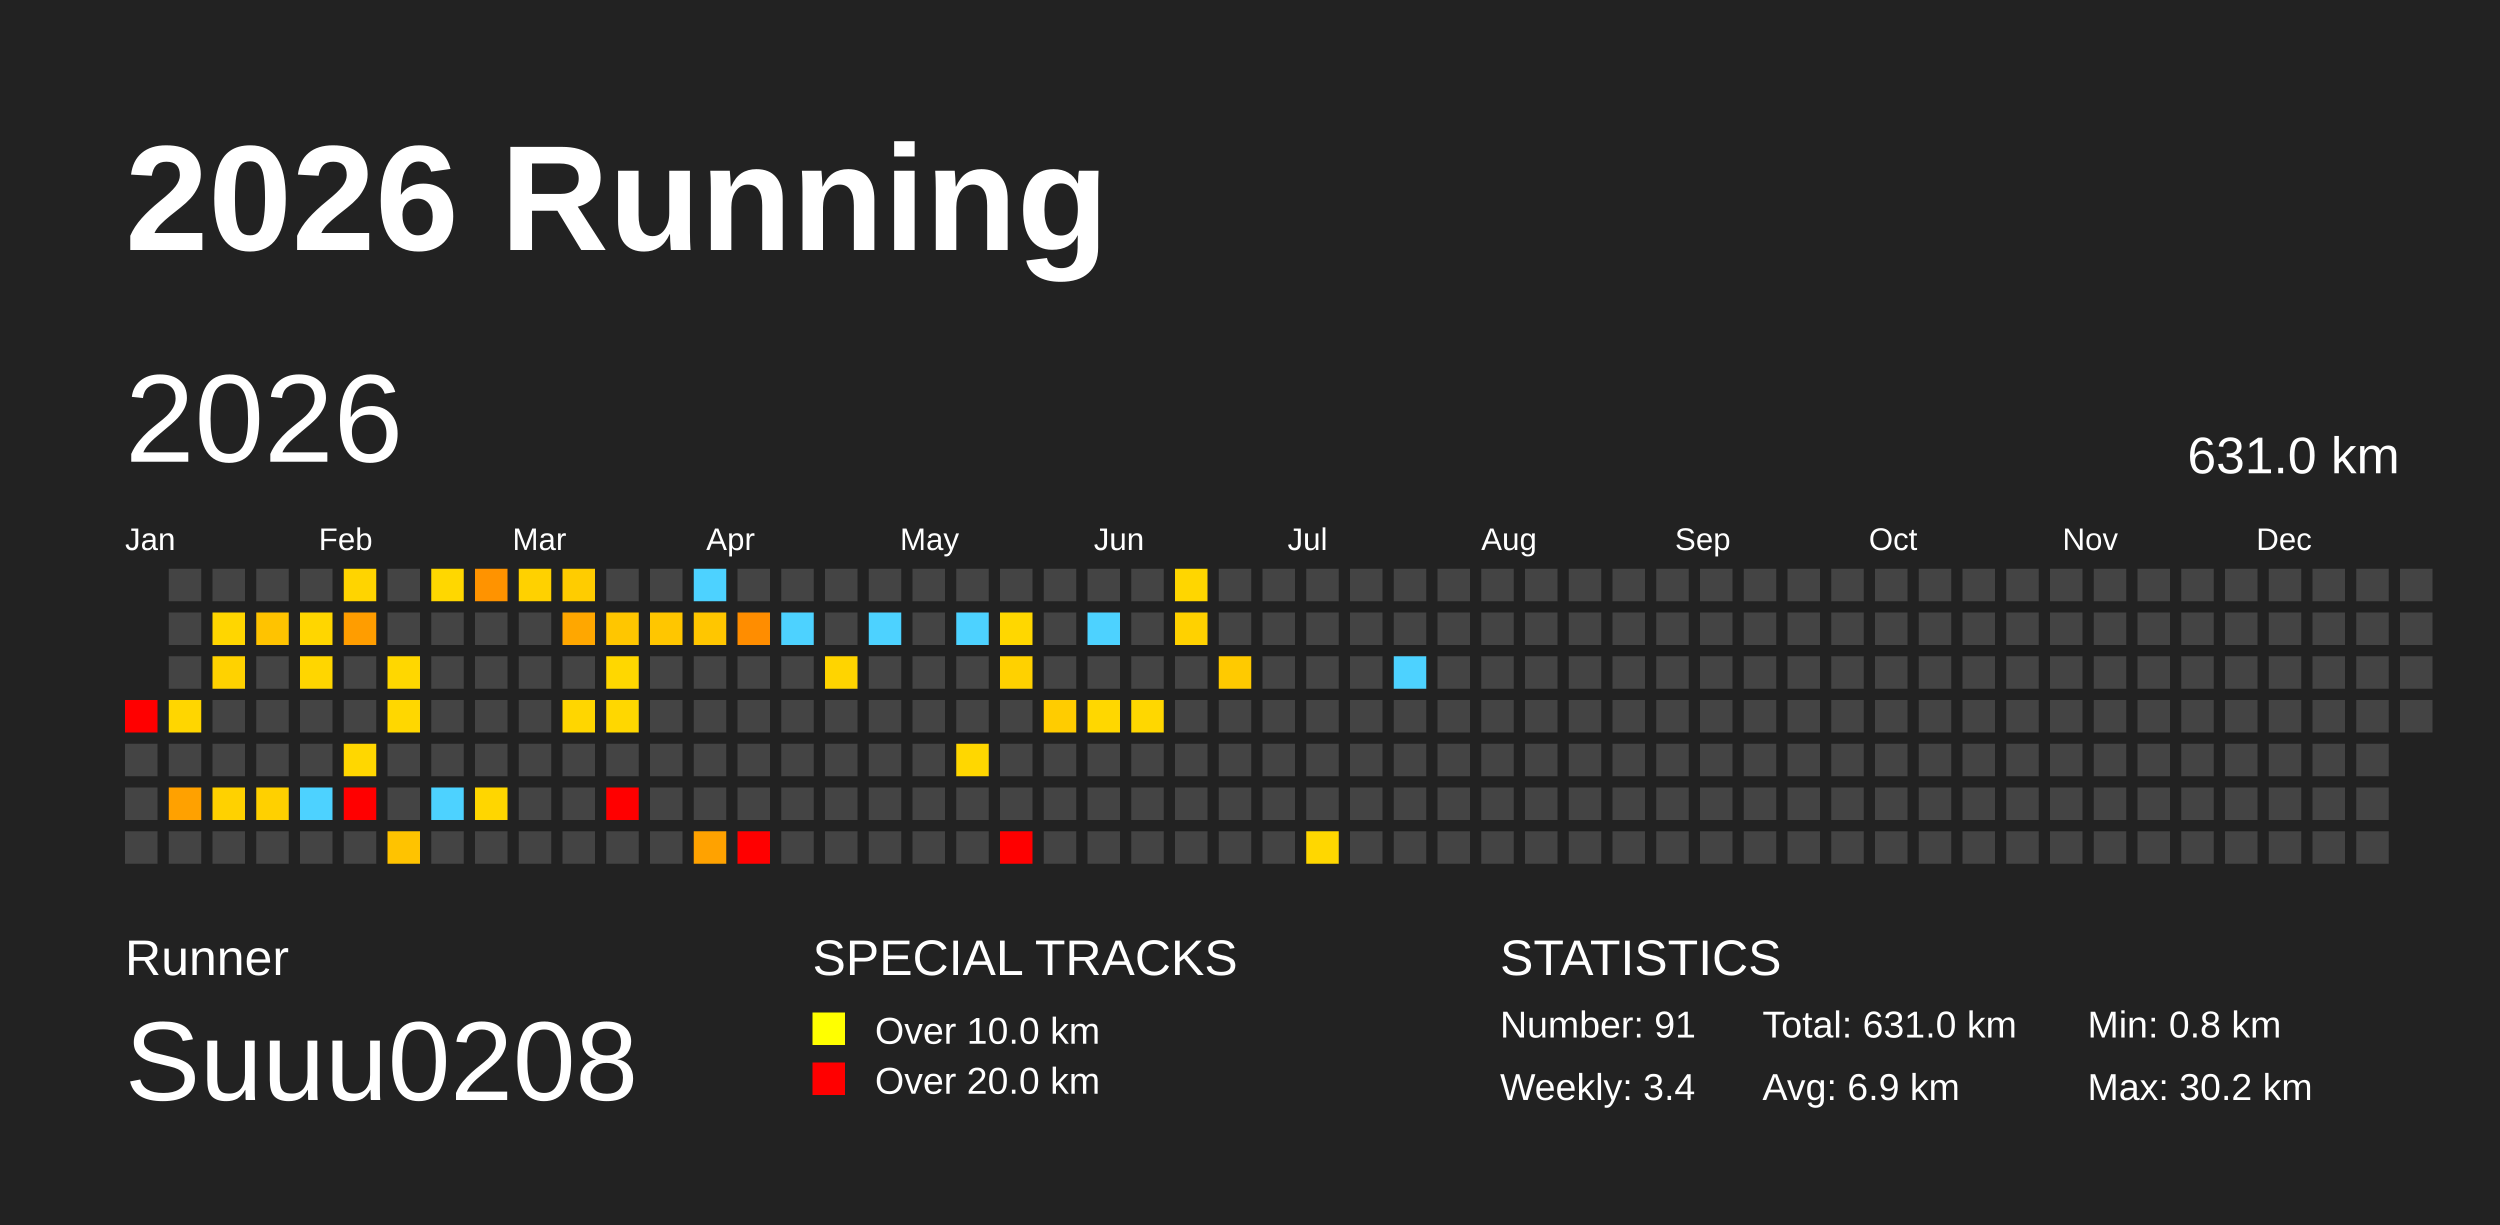
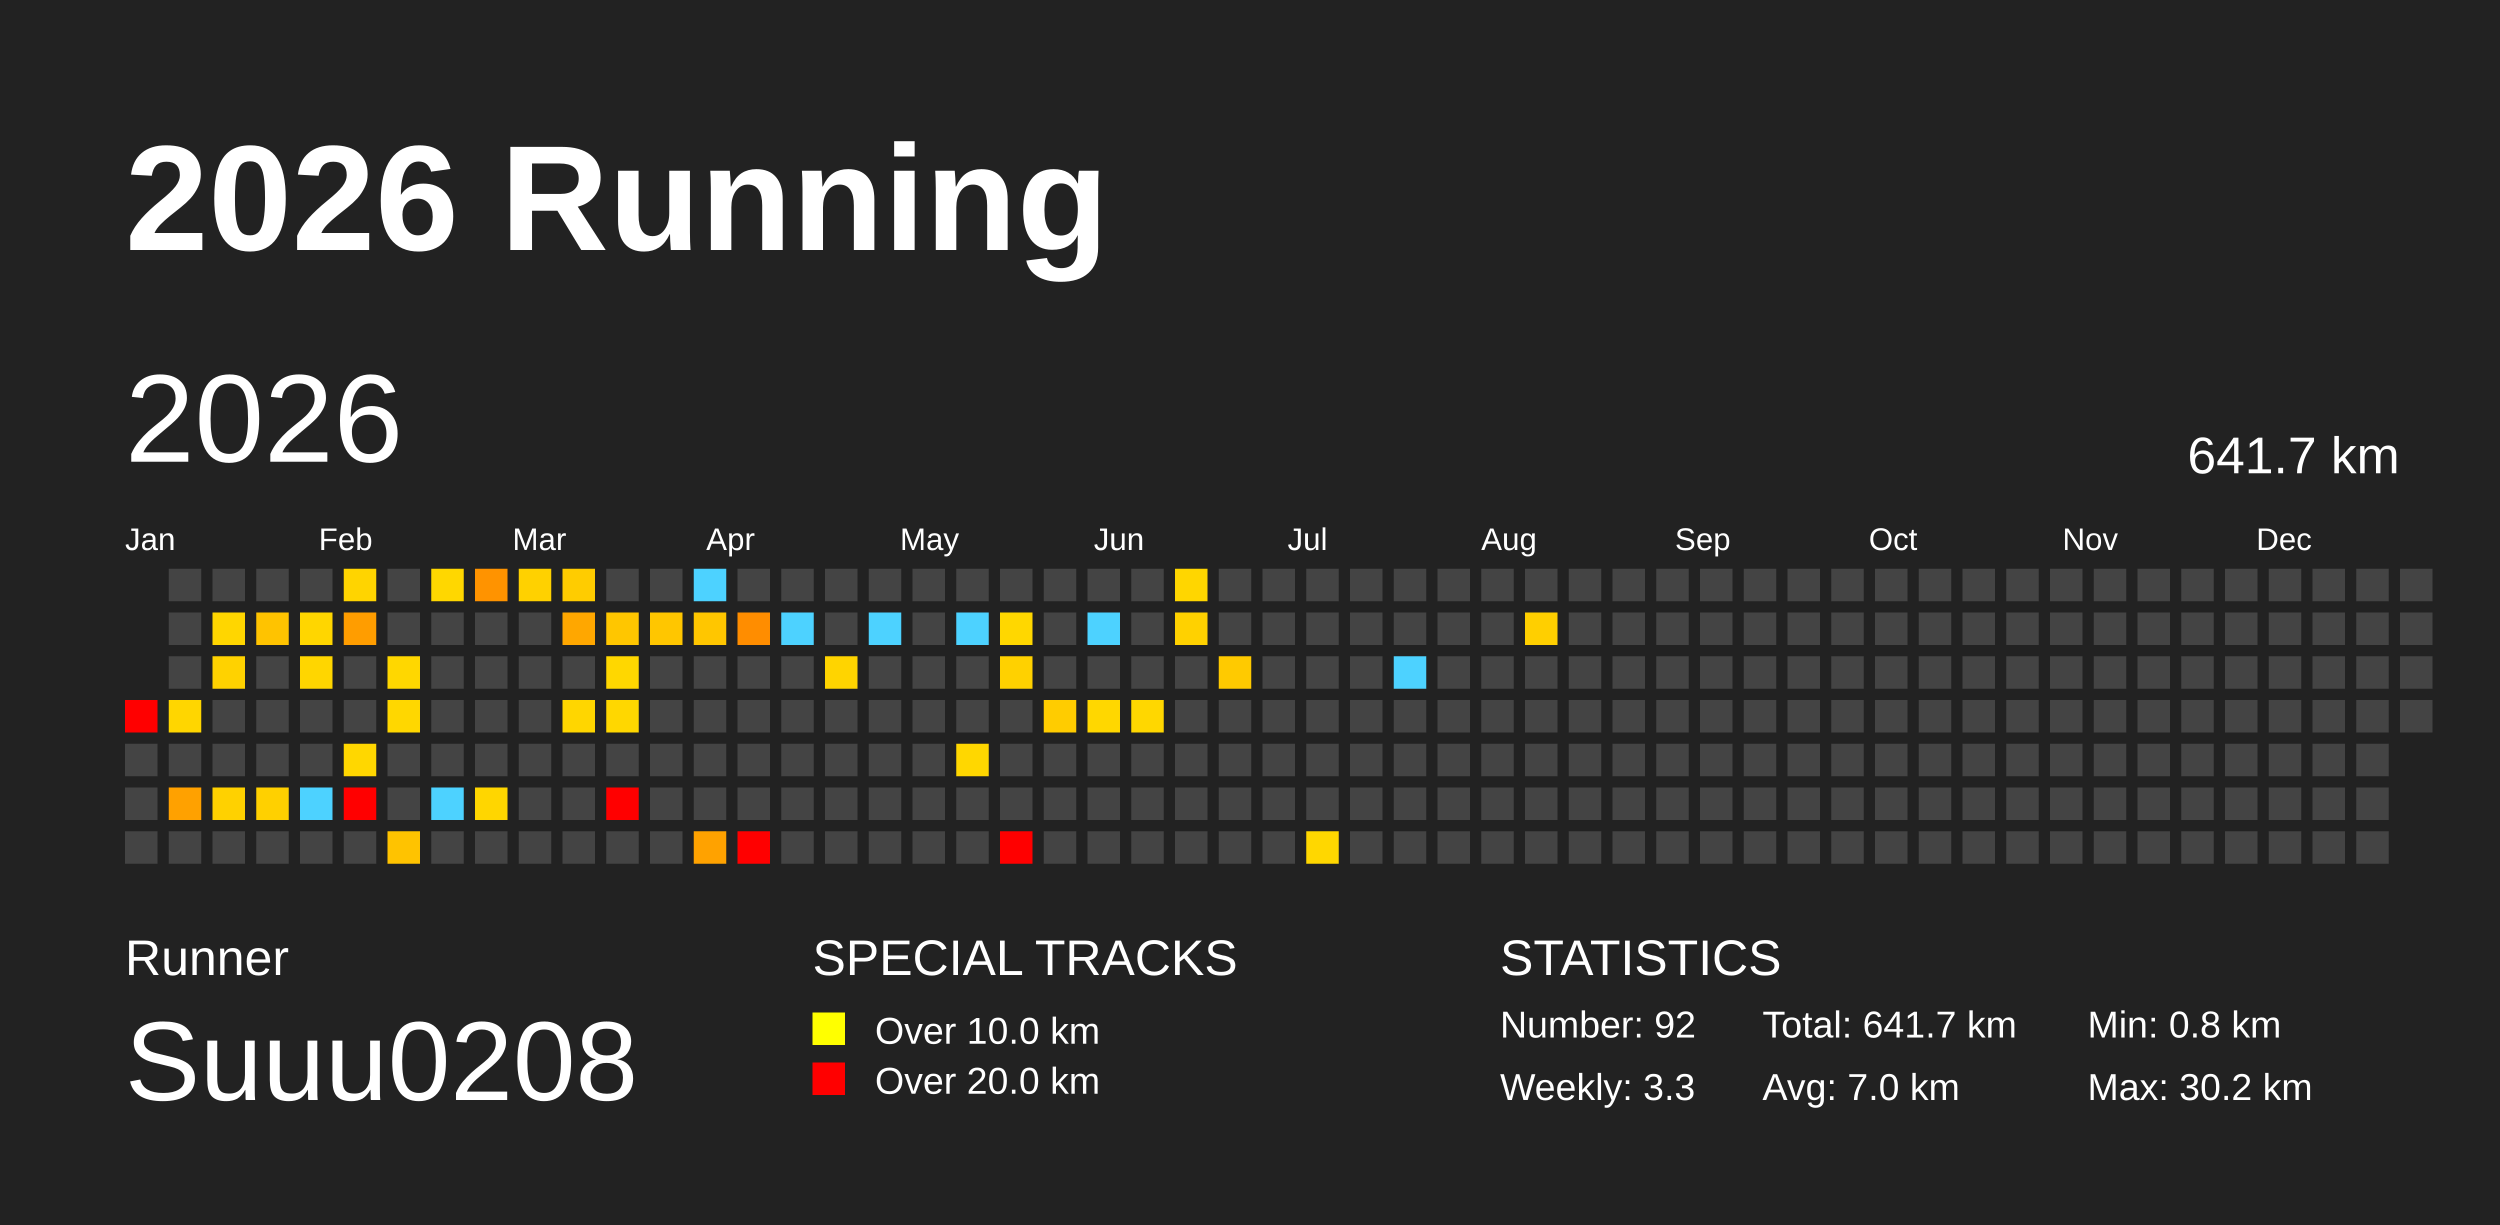
<svg xmlns="http://www.w3.org/2000/svg" baseProfile="full" height="98mm" version="1.1" viewBox="0,0,200,98" width="200mm">
  <defs />
  <rect fill="#222222" height="98" width="200" x="0" y="0" />
  <text fill="#FFFFFF" style="font-size:12px; font-family:Arial; font-weight:bold;" x="10" y="20">2026 Running</text>
  <text fill="#FFFFFF" style="font-size:4px; font-family:Arial" x="10" y="78">Runner</text>
  <text fill="#FFFFFF" style="font-size:9px; font-family:Arial" x="10" y="88">Suuu0208</text>
  <text fill="#FFFFFF" style="font-size:4px; font-family:Arial" x="65" y="78">SPECIAL TRACKS</text>
  <rect fill="yellow" height="2.6" width="2.6" x="65" y="81" />
  <text fill="#FFFFFF" style="font-size:3px; font-family:Arial" x="70" y="83.5">Over 10.0 km</text>
  <rect fill="red" height="2.6" width="2.6" x="65" y="85" />
  <text fill="#FFFFFF" style="font-size:3px; font-family:Arial" x="70" y="87.5">Over 20.0 km</text>
  <text fill="#FFFFFF" style="font-size:4px; font-family:Arial" x="120" y="78">STATISTICS</text>
-   <text fill="#FFFFFF" style="font-size:3px; font-family:Arial" x="120" y="83">Number: 91</text>
-   <text fill="#FFFFFF" style="font-size:3px; font-family:Arial" x="120" y="88">Weekly: 3.4</text>
-   <text fill="#FFFFFF" style="font-size:3px; font-family:Arial" x="141" y="83">Total: 631.0 km</text>
-   <text fill="#FFFFFF" style="font-size:3px; font-family:Arial" x="141" y="88">Avg: 6.9 km</text>
+   <text fill="#FFFFFF" style="font-size:3px; font-family:Arial" x="120" y="83">Number: 92</text>
+   <text fill="#FFFFFF" style="font-size:3px; font-family:Arial" x="120" y="88">Weekly: 3.3</text>
+   <text fill="#FFFFFF" style="font-size:3px; font-family:Arial" x="141" y="83">Total: 641.7 km</text>
+   <text fill="#FFFFFF" style="font-size:3px; font-family:Arial" x="141" y="88">Avg: 7.0 km</text>
  <text fill="#FFFFFF" style="font-size:3px; font-family:Arial" x="167" y="83">Min: 0.8 km</text>
  <text fill="#FFFFFF" style="font-size:3px; font-family:Arial" x="167" y="88">Max: 30.2 km</text>
  <text dominant-baseline="hanging" fill="#FFFFFF" style="font-size:10.0px; font-family:Arial;" x="10" y="30">2026</text>
-   <text dominant-baseline="hanging" fill="#FFFFFF" style="font-size:4.125px; font-family:Arial;" x="175" y="35">631.0 km</text>
+   <text dominant-baseline="hanging" fill="#FFFFFF" style="font-size:4.125px; font-family:Arial;" x="175" y="35">641.7 km</text>
  <text fill="#FFFFFF" style="font-size:2.5px; font-family:Arial" x="10.0" y="44">Jan</text>
  <text fill="#FFFFFF" style="font-size:2.5px; font-family:Arial" x="25.5" y="44">Feb</text>
  <text fill="#FFFFFF" style="font-size:2.5px; font-family:Arial" x="41.0" y="44">Mar</text>
  <text fill="#FFFFFF" style="font-size:2.5px; font-family:Arial" x="56.5" y="44">Apr</text>
  <text fill="#FFFFFF" style="font-size:2.5px; font-family:Arial" x="72.0" y="44">May</text>
  <text fill="#FFFFFF" style="font-size:2.5px; font-family:Arial" x="87.5" y="44">Jun</text>
  <text fill="#FFFFFF" style="font-size:2.5px; font-family:Arial" x="103.0" y="44">Jul</text>
  <text fill="#FFFFFF" style="font-size:2.5px; font-family:Arial" x="118.5" y="44">Aug</text>
  <text fill="#FFFFFF" style="font-size:2.5px; font-family:Arial" x="134.0" y="44">Sep</text>
  <text fill="#FFFFFF" style="font-size:2.5px; font-family:Arial" x="149.5" y="44">Oct</text>
  <text fill="#FFFFFF" style="font-size:2.5px; font-family:Arial" x="165.0" y="44">Nov</text>
  <text fill="#FFFFFF" style="font-size:2.5px; font-family:Arial" x="180.5" y="44">Dec</text>
  <rect fill="red" height="2.6" width="2.6" x="10.0" y="56.0" />
  <rect fill="#444444" height="2.6" width="2.6" x="10.0" y="59.5" />
  <rect fill="#444444" height="2.6" width="2.6" x="10.0" y="63.0" />
  <rect fill="#444444" height="2.6" width="2.6" x="10.0" y="66.5" />
  <rect fill="#444444" height="2.6" width="2.6" x="13.5" y="45.5" />
  <rect fill="#444444" height="2.6" width="2.6" x="13.5" y="49.0" />
  <rect fill="#444444" height="2.6" width="2.6" x="13.5" y="52.5" />
  <rect fill="#ffd600" height="2.6" width="2.6" x="13.5" y="56.0" />
  <rect fill="#444444" height="2.6" width="2.6" x="13.5" y="59.5" />
  <rect fill="#ffa100" height="2.6" width="2.6" x="13.5" y="63.0" />
  <rect fill="#444444" height="2.6" width="2.6" x="13.5" y="66.5" />
  <rect fill="#444444" height="2.6" width="2.6" x="17.0" y="45.5" />
  <rect fill="#ffd600" height="2.6" width="2.6" x="17.0" y="49.0" />
  <rect fill="#ffd200" height="2.6" width="2.6" x="17.0" y="52.5" />
  <rect fill="#444444" height="2.6" width="2.6" x="17.0" y="56.0" />
  <rect fill="#444444" height="2.6" width="2.6" x="17.0" y="59.5" />
  <rect fill="#ffd100" height="2.6" width="2.6" x="17.0" y="63.0" />
  <rect fill="#444444" height="2.6" width="2.6" x="17.0" y="66.5" />
  <rect fill="#444444" height="2.6" width="2.6" x="20.5" y="45.5" />
  <rect fill="#ffc300" height="2.6" width="2.6" x="20.5" y="49.0" />
  <rect fill="#444444" height="2.6" width="2.6" x="20.5" y="52.5" />
  <rect fill="#444444" height="2.6" width="2.6" x="20.5" y="56.0" />
  <rect fill="#444444" height="2.6" width="2.6" x="20.5" y="59.5" />
  <rect fill="#ffd000" height="2.6" width="2.6" x="20.5" y="63.0" />
  <rect fill="#444444" height="2.6" width="2.6" x="20.5" y="66.5" />
  <rect fill="#444444" height="2.6" width="2.6" x="24.0" y="45.5" />
  <rect fill="#ffd600" height="2.6" width="2.6" x="24.0" y="49.0" />
  <rect fill="#ffd600" height="2.6" width="2.6" x="24.0" y="52.5" />
  <rect fill="#444444" height="2.6" width="2.6" x="24.0" y="56.0" />
  <rect fill="#444444" height="2.6" width="2.6" x="24.0" y="59.5" />
  <rect fill="#4dd2ff" height="2.6" width="2.6" x="24.0" y="63.0" />
  <rect fill="#444444" height="2.6" width="2.6" x="24.0" y="66.5" />
  <rect fill="#ffd400" height="2.6" width="2.6" x="27.5" y="45.5" />
  <rect fill="#ff9d00" height="2.6" width="2.6" x="27.5" y="49.0" />
  <rect fill="#444444" height="2.6" width="2.6" x="27.5" y="52.5" />
  <rect fill="#444444" height="2.6" width="2.6" x="27.5" y="56.0" />
  <rect fill="#ffd700" height="2.6" width="2.6" x="27.5" y="59.5" />
  <rect fill="red" height="2.6" width="2.6" x="27.5" y="63.0" />
  <rect fill="#444444" height="2.6" width="2.6" x="27.5" y="66.5" />
  <rect fill="#444444" height="2.6" width="2.6" x="31.0" y="45.5" />
  <rect fill="#444444" height="2.6" width="2.6" x="31.0" y="49.0" />
  <rect fill="#ffd700" height="2.6" width="2.6" x="31.0" y="52.5" />
  <rect fill="#ffd700" height="2.6" width="2.6" x="31.0" y="56.0" />
  <rect fill="#444444" height="2.6" width="2.6" x="31.0" y="59.5" />
  <rect fill="#444444" height="2.6" width="2.6" x="31.0" y="63.0" />
  <rect fill="#ffc300" height="2.6" width="2.6" x="31.0" y="66.5" />
  <rect fill="#ffd700" height="2.6" width="2.6" x="34.5" y="45.5" />
  <rect fill="#444444" height="2.6" width="2.6" x="34.5" y="49.0" />
  <rect fill="#444444" height="2.6" width="2.6" x="34.5" y="52.5" />
  <rect fill="#444444" height="2.6" width="2.6" x="34.5" y="56.0" />
  <rect fill="#444444" height="2.6" width="2.6" x="34.5" y="59.5" />
  <rect fill="#4dd2ff" height="2.6" width="2.6" x="34.5" y="63.0" />
  <rect fill="#444444" height="2.6" width="2.6" x="34.5" y="66.5" />
  <rect fill="#ff9300" height="2.6" width="2.6" x="38.0" y="45.5" />
  <rect fill="#444444" height="2.6" width="2.6" x="38.0" y="49.0" />
  <rect fill="#444444" height="2.6" width="2.6" x="38.0" y="52.5" />
  <rect fill="#444444" height="2.6" width="2.6" x="38.0" y="56.0" />
  <rect fill="#444444" height="2.6" width="2.6" x="38.0" y="59.5" />
  <rect fill="#ffd600" height="2.6" width="2.6" x="38.0" y="63.0" />
  <rect fill="#444444" height="2.6" width="2.6" x="38.0" y="66.5" />
  <rect fill="#ffd100" height="2.6" width="2.6" x="41.5" y="45.5" />
  <rect fill="#444444" height="2.6" width="2.6" x="41.5" y="49.0" />
  <rect fill="#444444" height="2.6" width="2.6" x="41.5" y="52.5" />
  <rect fill="#444444" height="2.6" width="2.6" x="41.5" y="56.0" />
  <rect fill="#444444" height="2.6" width="2.6" x="41.5" y="59.5" />
  <rect fill="#444444" height="2.6" width="2.6" x="41.5" y="63.0" />
  <rect fill="#444444" height="2.6" width="2.6" x="41.5" y="66.5" />
  <rect fill="#ffcc00" height="2.6" width="2.6" x="45.0" y="45.5" />
  <rect fill="#ffa700" height="2.6" width="2.6" x="45.0" y="49.0" />
  <rect fill="#444444" height="2.6" width="2.6" x="45.0" y="52.5" />
  <rect fill="#ffd600" height="2.6" width="2.6" x="45.0" y="56.0" />
  <rect fill="#444444" height="2.6" width="2.6" x="45.0" y="59.5" />
  <rect fill="#444444" height="2.6" width="2.6" x="45.0" y="63.0" />
  <rect fill="#444444" height="2.6" width="2.6" x="45.0" y="66.5" />
  <rect fill="#444444" height="2.6" width="2.6" x="48.5" y="45.5" />
  <rect fill="#ffc600" height="2.6" width="2.6" x="48.5" y="49.0" />
  <rect fill="#ffd700" height="2.6" width="2.6" x="48.5" y="52.5" />
  <rect fill="#ffd700" height="2.6" width="2.6" x="48.5" y="56.0" />
  <rect fill="#444444" height="2.6" width="2.6" x="48.5" y="59.5" />
  <rect fill="red" height="2.6" width="2.6" x="48.5" y="63.0" />
  <rect fill="#444444" height="2.6" width="2.6" x="48.5" y="66.5" />
  <rect fill="#444444" height="2.6" width="2.6" x="52.0" y="45.5" />
  <rect fill="#ffc600" height="2.6" width="2.6" x="52.0" y="49.0" />
  <rect fill="#444444" height="2.6" width="2.6" x="52.0" y="52.5" />
  <rect fill="#444444" height="2.6" width="2.6" x="52.0" y="56.0" />
  <rect fill="#444444" height="2.6" width="2.6" x="52.0" y="59.5" />
  <rect fill="#444444" height="2.6" width="2.6" x="52.0" y="63.0" />
  <rect fill="#444444" height="2.6" width="2.6" x="52.0" y="66.5" />
  <rect fill="#4dd2ff" height="2.6" width="2.6" x="55.5" y="45.5" />
  <rect fill="#ffc600" height="2.6" width="2.6" x="55.5" y="49.0" />
  <rect fill="#444444" height="2.6" width="2.6" x="55.5" y="52.5" />
  <rect fill="#444444" height="2.6" width="2.6" x="55.5" y="56.0" />
  <rect fill="#444444" height="2.6" width="2.6" x="55.5" y="59.5" />
  <rect fill="#444444" height="2.6" width="2.6" x="55.5" y="63.0" />
  <rect fill="#ffa200" height="2.6" width="2.6" x="55.5" y="66.5" />
  <rect fill="#444444" height="2.6" width="2.6" x="59.0" y="45.5" />
  <rect fill="#ff8d00" height="2.6" width="2.6" x="59.0" y="49.0" />
  <rect fill="#444444" height="2.6" width="2.6" x="59.0" y="52.5" />
  <rect fill="#444444" height="2.6" width="2.6" x="59.0" y="56.0" />
  <rect fill="#444444" height="2.6" width="2.6" x="59.0" y="59.5" />
  <rect fill="#444444" height="2.6" width="2.6" x="59.0" y="63.0" />
  <rect fill="red" height="2.6" width="2.6" x="59.0" y="66.5" />
  <rect fill="#444444" height="2.6" width="2.6" x="62.5" y="45.5" />
  <rect fill="#4dd2ff" height="2.6" width="2.6" x="62.5" y="49.0" />
  <rect fill="#444444" height="2.6" width="2.6" x="62.5" y="52.5" />
  <rect fill="#444444" height="2.6" width="2.6" x="62.5" y="56.0" />
  <rect fill="#444444" height="2.6" width="2.6" x="62.5" y="59.5" />
  <rect fill="#444444" height="2.6" width="2.6" x="62.5" y="63.0" />
  <rect fill="#444444" height="2.6" width="2.6" x="62.5" y="66.5" />
  <rect fill="#444444" height="2.6" width="2.6" x="66.0" y="45.5" />
  <rect fill="#444444" height="2.6" width="2.6" x="66.0" y="49.0" />
  <rect fill="#ffd400" height="2.6" width="2.6" x="66.0" y="52.5" />
  <rect fill="#444444" height="2.6" width="2.6" x="66.0" y="56.0" />
  <rect fill="#444444" height="2.6" width="2.6" x="66.0" y="59.5" />
  <rect fill="#444444" height="2.6" width="2.6" x="66.0" y="63.0" />
  <rect fill="#444444" height="2.6" width="2.6" x="66.0" y="66.5" />
  <rect fill="#444444" height="2.6" width="2.6" x="69.5" y="45.5" />
  <rect fill="#4dd2ff" height="2.6" width="2.6" x="69.5" y="49.0" />
  <rect fill="#444444" height="2.6" width="2.6" x="69.5" y="52.5" />
  <rect fill="#444444" height="2.6" width="2.6" x="69.5" y="56.0" />
  <rect fill="#444444" height="2.6" width="2.6" x="69.5" y="59.5" />
  <rect fill="#444444" height="2.6" width="2.6" x="69.5" y="63.0" />
  <rect fill="#444444" height="2.6" width="2.6" x="69.5" y="66.5" />
  <rect fill="#444444" height="2.6" width="2.6" x="73.0" y="45.5" />
  <rect fill="#444444" height="2.6" width="2.6" x="73.0" y="49.0" />
  <rect fill="#444444" height="2.6" width="2.6" x="73.0" y="52.5" />
  <rect fill="#444444" height="2.6" width="2.6" x="73.0" y="56.0" />
  <rect fill="#444444" height="2.6" width="2.6" x="73.0" y="59.5" />
  <rect fill="#444444" height="2.6" width="2.6" x="73.0" y="63.0" />
  <rect fill="#444444" height="2.6" width="2.6" x="73.0" y="66.5" />
  <rect fill="#444444" height="2.6" width="2.6" x="76.5" y="45.5" />
  <rect fill="#4dd2ff" height="2.6" width="2.6" x="76.5" y="49.0" />
  <rect fill="#444444" height="2.6" width="2.6" x="76.5" y="52.5" />
  <rect fill="#444444" height="2.6" width="2.6" x="76.5" y="56.0" />
  <rect fill="#ffd700" height="2.6" width="2.6" x="76.5" y="59.5" />
  <rect fill="#444444" height="2.6" width="2.6" x="76.5" y="63.0" />
  <rect fill="#444444" height="2.6" width="2.6" x="76.5" y="66.5" />
  <rect fill="#444444" height="2.6" width="2.6" x="80.0" y="45.5" />
  <rect fill="#ffd700" height="2.6" width="2.6" x="80.0" y="49.0" />
  <rect fill="#ffd100" height="2.6" width="2.6" x="80.0" y="52.5" />
  <rect fill="#444444" height="2.6" width="2.6" x="80.0" y="56.0" />
  <rect fill="#444444" height="2.6" width="2.6" x="80.0" y="59.5" />
  <rect fill="#444444" height="2.6" width="2.6" x="80.0" y="63.0" />
  <rect fill="red" height="2.6" width="2.6" x="80.0" y="66.5" />
  <rect fill="#444444" height="2.6" width="2.6" x="83.5" y="45.5" />
  <rect fill="#444444" height="2.6" width="2.6" x="83.5" y="49.0" />
  <rect fill="#444444" height="2.6" width="2.6" x="83.5" y="52.5" />
  <rect fill="#ffcc00" height="2.6" width="2.6" x="83.5" y="56.0" />
  <rect fill="#444444" height="2.6" width="2.6" x="83.5" y="59.5" />
  <rect fill="#444444" height="2.6" width="2.6" x="83.5" y="63.0" />
  <rect fill="#444444" height="2.6" width="2.6" x="83.5" y="66.5" />
  <rect fill="#444444" height="2.6" width="2.6" x="87.0" y="45.5" />
  <rect fill="#4dd2ff" height="2.6" width="2.6" x="87.0" y="49.0" />
  <rect fill="#444444" height="2.6" width="2.6" x="87.0" y="52.5" />
  <rect fill="#ffd700" height="2.6" width="2.6" x="87.0" y="56.0" />
  <rect fill="#444444" height="2.6" width="2.6" x="87.0" y="59.5" />
  <rect fill="#444444" height="2.6" width="2.6" x="87.0" y="63.0" />
  <rect fill="#444444" height="2.6" width="2.6" x="87.0" y="66.5" />
  <rect fill="#444444" height="2.6" width="2.6" x="90.5" y="45.5" />
  <rect fill="#444444" height="2.6" width="2.6" x="90.5" y="49.0" />
  <rect fill="#444444" height="2.6" width="2.6" x="90.5" y="52.5" />
  <rect fill="#ffd700" height="2.6" width="2.6" x="90.5" y="56.0" />
  <rect fill="#444444" height="2.6" width="2.6" x="90.5" y="59.5" />
  <rect fill="#444444" height="2.6" width="2.6" x="90.5" y="63.0" />
  <rect fill="#444444" height="2.6" width="2.6" x="90.5" y="66.5" />
  <rect fill="#ffd600" height="2.6" width="2.6" x="94.0" y="45.5" />
  <rect fill="#ffd100" height="2.6" width="2.6" x="94.0" y="49.0" />
  <rect fill="#444444" height="2.6" width="2.6" x="94.0" y="52.5" />
  <rect fill="#444444" height="2.6" width="2.6" x="94.0" y="56.0" />
  <rect fill="#444444" height="2.6" width="2.6" x="94.0" y="59.5" />
  <rect fill="#444444" height="2.6" width="2.6" x="94.0" y="63.0" />
  <rect fill="#444444" height="2.6" width="2.6" x="94.0" y="66.5" />
  <rect fill="#444444" height="2.6" width="2.6" x="97.5" y="45.5" />
  <rect fill="#444444" height="2.6" width="2.6" x="97.5" y="49.0" />
  <rect fill="#ffca00" height="2.6" width="2.6" x="97.5" y="52.5" />
  <rect fill="#444444" height="2.6" width="2.6" x="97.5" y="56.0" />
  <rect fill="#444444" height="2.6" width="2.6" x="97.5" y="59.5" />
  <rect fill="#444444" height="2.6" width="2.6" x="97.5" y="63.0" />
  <rect fill="#444444" height="2.6" width="2.6" x="97.5" y="66.5" />
  <rect fill="#444444" height="2.6" width="2.6" x="101.0" y="45.5" />
  <rect fill="#444444" height="2.6" width="2.6" x="101.0" y="49.0" />
  <rect fill="#444444" height="2.6" width="2.6" x="101.0" y="52.5" />
  <rect fill="#444444" height="2.6" width="2.6" x="101.0" y="56.0" />
  <rect fill="#444444" height="2.6" width="2.6" x="101.0" y="59.5" />
  <rect fill="#444444" height="2.6" width="2.6" x="101.0" y="63.0" />
  <rect fill="#444444" height="2.6" width="2.6" x="101.0" y="66.5" />
  <rect fill="#444444" height="2.6" width="2.6" x="104.5" y="45.5" />
  <rect fill="#444444" height="2.6" width="2.6" x="104.5" y="49.0" />
  <rect fill="#444444" height="2.6" width="2.6" x="104.5" y="52.5" />
  <rect fill="#444444" height="2.6" width="2.6" x="104.5" y="56.0" />
  <rect fill="#444444" height="2.6" width="2.6" x="104.5" y="59.5" />
  <rect fill="#444444" height="2.6" width="2.6" x="104.5" y="63.0" />
  <rect fill="#ffd700" height="2.6" width="2.6" x="104.5" y="66.5" />
  <rect fill="#444444" height="2.6" width="2.6" x="108.0" y="45.5" />
  <rect fill="#444444" height="2.6" width="2.6" x="108.0" y="49.0" />
  <rect fill="#444444" height="2.6" width="2.6" x="108.0" y="52.5" />
  <rect fill="#444444" height="2.6" width="2.6" x="108.0" y="56.0" />
  <rect fill="#444444" height="2.6" width="2.6" x="108.0" y="59.5" />
  <rect fill="#444444" height="2.6" width="2.6" x="108.0" y="63.0" />
  <rect fill="#444444" height="2.6" width="2.6" x="108.0" y="66.5" />
  <rect fill="#444444" height="2.6" width="2.6" x="111.5" y="45.5" />
  <rect fill="#444444" height="2.6" width="2.6" x="111.5" y="49.0" />
  <rect fill="#4dd2ff" height="2.6" width="2.6" x="111.5" y="52.5" />
  <rect fill="#444444" height="2.6" width="2.6" x="111.5" y="56.0" />
  <rect fill="#444444" height="2.6" width="2.6" x="111.5" y="59.5" />
  <rect fill="#444444" height="2.6" width="2.6" x="111.5" y="63.0" />
  <rect fill="#444444" height="2.6" width="2.6" x="111.5" y="66.5" />
  <rect fill="#444444" height="2.6" width="2.6" x="115.0" y="45.5" />
  <rect fill="#444444" height="2.6" width="2.6" x="115.0" y="49.0" />
  <rect fill="#444444" height="2.6" width="2.6" x="115.0" y="52.5" />
  <rect fill="#444444" height="2.6" width="2.6" x="115.0" y="56.0" />
  <rect fill="#444444" height="2.6" width="2.6" x="115.0" y="59.5" />
  <rect fill="#444444" height="2.6" width="2.6" x="115.0" y="63.0" />
  <rect fill="#444444" height="2.6" width="2.6" x="115.0" y="66.5" />
  <rect fill="#444444" height="2.6" width="2.6" x="118.5" y="45.5" />
  <rect fill="#444444" height="2.6" width="2.6" x="118.5" y="49.0" />
  <rect fill="#444444" height="2.6" width="2.6" x="118.5" y="52.5" />
  <rect fill="#444444" height="2.6" width="2.6" x="118.5" y="56.0" />
  <rect fill="#444444" height="2.6" width="2.6" x="118.5" y="59.5" />
  <rect fill="#444444" height="2.6" width="2.6" x="118.5" y="63.0" />
  <rect fill="#444444" height="2.6" width="2.6" x="118.5" y="66.5" />
  <rect fill="#444444" height="2.6" width="2.6" x="122.0" y="45.5" />
-   <rect fill="#444444" height="2.6" width="2.6" x="122.0" y="49.0" />
+   <rect fill="#ffcf00" height="2.6" width="2.6" x="122.0" y="49.0" />
  <rect fill="#444444" height="2.6" width="2.6" x="122.0" y="52.5" />
  <rect fill="#444444" height="2.6" width="2.6" x="122.0" y="56.0" />
  <rect fill="#444444" height="2.6" width="2.6" x="122.0" y="59.5" />
  <rect fill="#444444" height="2.6" width="2.6" x="122.0" y="63.0" />
  <rect fill="#444444" height="2.6" width="2.6" x="122.0" y="66.5" />
  <rect fill="#444444" height="2.6" width="2.6" x="125.5" y="45.5" />
  <rect fill="#444444" height="2.6" width="2.6" x="125.5" y="49.0" />
  <rect fill="#444444" height="2.6" width="2.6" x="125.5" y="52.5" />
  <rect fill="#444444" height="2.6" width="2.6" x="125.5" y="56.0" />
  <rect fill="#444444" height="2.6" width="2.6" x="125.5" y="59.5" />
  <rect fill="#444444" height="2.6" width="2.6" x="125.5" y="63.0" />
  <rect fill="#444444" height="2.6" width="2.6" x="125.5" y="66.5" />
  <rect fill="#444444" height="2.6" width="2.6" x="129.0" y="45.5" />
  <rect fill="#444444" height="2.6" width="2.6" x="129.0" y="49.0" />
  <rect fill="#444444" height="2.6" width="2.6" x="129.0" y="52.5" />
  <rect fill="#444444" height="2.6" width="2.6" x="129.0" y="56.0" />
  <rect fill="#444444" height="2.6" width="2.6" x="129.0" y="59.5" />
  <rect fill="#444444" height="2.6" width="2.6" x="129.0" y="63.0" />
  <rect fill="#444444" height="2.6" width="2.6" x="129.0" y="66.5" />
  <rect fill="#444444" height="2.6" width="2.6" x="132.5" y="45.5" />
  <rect fill="#444444" height="2.6" width="2.6" x="132.5" y="49.0" />
  <rect fill="#444444" height="2.6" width="2.6" x="132.5" y="52.5" />
  <rect fill="#444444" height="2.6" width="2.6" x="132.5" y="56.0" />
  <rect fill="#444444" height="2.6" width="2.6" x="132.5" y="59.5" />
  <rect fill="#444444" height="2.6" width="2.6" x="132.5" y="63.0" />
  <rect fill="#444444" height="2.6" width="2.6" x="132.5" y="66.5" />
  <rect fill="#444444" height="2.6" width="2.6" x="136.0" y="45.5" />
  <rect fill="#444444" height="2.6" width="2.6" x="136.0" y="49.0" />
  <rect fill="#444444" height="2.6" width="2.6" x="136.0" y="52.5" />
  <rect fill="#444444" height="2.6" width="2.6" x="136.0" y="56.0" />
  <rect fill="#444444" height="2.6" width="2.6" x="136.0" y="59.5" />
  <rect fill="#444444" height="2.6" width="2.6" x="136.0" y="63.0" />
  <rect fill="#444444" height="2.6" width="2.6" x="136.0" y="66.5" />
  <rect fill="#444444" height="2.6" width="2.6" x="139.5" y="45.5" />
  <rect fill="#444444" height="2.6" width="2.6" x="139.5" y="49.0" />
  <rect fill="#444444" height="2.6" width="2.6" x="139.5" y="52.5" />
  <rect fill="#444444" height="2.6" width="2.6" x="139.5" y="56.0" />
  <rect fill="#444444" height="2.6" width="2.6" x="139.5" y="59.5" />
  <rect fill="#444444" height="2.6" width="2.6" x="139.5" y="63.0" />
  <rect fill="#444444" height="2.6" width="2.6" x="139.5" y="66.5" />
  <rect fill="#444444" height="2.6" width="2.6" x="143.0" y="45.5" />
  <rect fill="#444444" height="2.6" width="2.6" x="143.0" y="49.0" />
  <rect fill="#444444" height="2.6" width="2.6" x="143.0" y="52.5" />
  <rect fill="#444444" height="2.6" width="2.6" x="143.0" y="56.0" />
  <rect fill="#444444" height="2.6" width="2.6" x="143.0" y="59.5" />
  <rect fill="#444444" height="2.6" width="2.6" x="143.0" y="63.0" />
  <rect fill="#444444" height="2.6" width="2.6" x="143.0" y="66.5" />
  <rect fill="#444444" height="2.6" width="2.6" x="146.5" y="45.5" />
  <rect fill="#444444" height="2.6" width="2.6" x="146.5" y="49.0" />
  <rect fill="#444444" height="2.6" width="2.6" x="146.5" y="52.5" />
  <rect fill="#444444" height="2.6" width="2.6" x="146.5" y="56.0" />
  <rect fill="#444444" height="2.6" width="2.6" x="146.5" y="59.5" />
  <rect fill="#444444" height="2.6" width="2.6" x="146.5" y="63.0" />
  <rect fill="#444444" height="2.6" width="2.6" x="146.5" y="66.5" />
  <rect fill="#444444" height="2.6" width="2.6" x="150.0" y="45.5" />
  <rect fill="#444444" height="2.6" width="2.6" x="150.0" y="49.0" />
  <rect fill="#444444" height="2.6" width="2.6" x="150.0" y="52.5" />
  <rect fill="#444444" height="2.6" width="2.6" x="150.0" y="56.0" />
  <rect fill="#444444" height="2.6" width="2.6" x="150.0" y="59.5" />
  <rect fill="#444444" height="2.6" width="2.6" x="150.0" y="63.0" />
  <rect fill="#444444" height="2.6" width="2.6" x="150.0" y="66.5" />
  <rect fill="#444444" height="2.6" width="2.6" x="153.5" y="45.5" />
  <rect fill="#444444" height="2.6" width="2.6" x="153.5" y="49.0" />
  <rect fill="#444444" height="2.6" width="2.6" x="153.5" y="52.5" />
  <rect fill="#444444" height="2.6" width="2.6" x="153.5" y="56.0" />
  <rect fill="#444444" height="2.6" width="2.6" x="153.5" y="59.5" />
  <rect fill="#444444" height="2.6" width="2.6" x="153.5" y="63.0" />
  <rect fill="#444444" height="2.6" width="2.6" x="153.5" y="66.5" />
  <rect fill="#444444" height="2.6" width="2.6" x="157.0" y="45.5" />
  <rect fill="#444444" height="2.6" width="2.6" x="157.0" y="49.0" />
  <rect fill="#444444" height="2.6" width="2.6" x="157.0" y="52.5" />
  <rect fill="#444444" height="2.6" width="2.6" x="157.0" y="56.0" />
  <rect fill="#444444" height="2.6" width="2.6" x="157.0" y="59.5" />
  <rect fill="#444444" height="2.6" width="2.6" x="157.0" y="63.0" />
  <rect fill="#444444" height="2.6" width="2.6" x="157.0" y="66.5" />
  <rect fill="#444444" height="2.6" width="2.6" x="160.5" y="45.5" />
  <rect fill="#444444" height="2.6" width="2.6" x="160.5" y="49.0" />
  <rect fill="#444444" height="2.6" width="2.6" x="160.5" y="52.5" />
  <rect fill="#444444" height="2.6" width="2.6" x="160.5" y="56.0" />
  <rect fill="#444444" height="2.6" width="2.6" x="160.5" y="59.5" />
  <rect fill="#444444" height="2.6" width="2.6" x="160.5" y="63.0" />
  <rect fill="#444444" height="2.6" width="2.6" x="160.5" y="66.5" />
  <rect fill="#444444" height="2.6" width="2.6" x="164.0" y="45.5" />
  <rect fill="#444444" height="2.6" width="2.6" x="164.0" y="49.0" />
  <rect fill="#444444" height="2.6" width="2.6" x="164.0" y="52.5" />
  <rect fill="#444444" height="2.6" width="2.6" x="164.0" y="56.0" />
  <rect fill="#444444" height="2.6" width="2.6" x="164.0" y="59.5" />
  <rect fill="#444444" height="2.6" width="2.6" x="164.0" y="63.0" />
  <rect fill="#444444" height="2.6" width="2.6" x="164.0" y="66.5" />
  <rect fill="#444444" height="2.6" width="2.6" x="167.5" y="45.5" />
  <rect fill="#444444" height="2.6" width="2.6" x="167.5" y="49.0" />
  <rect fill="#444444" height="2.6" width="2.6" x="167.5" y="52.5" />
  <rect fill="#444444" height="2.6" width="2.6" x="167.5" y="56.0" />
  <rect fill="#444444" height="2.6" width="2.6" x="167.5" y="59.5" />
  <rect fill="#444444" height="2.6" width="2.6" x="167.5" y="63.0" />
  <rect fill="#444444" height="2.6" width="2.6" x="167.5" y="66.5" />
  <rect fill="#444444" height="2.6" width="2.6" x="171.0" y="45.5" />
  <rect fill="#444444" height="2.6" width="2.6" x="171.0" y="49.0" />
  <rect fill="#444444" height="2.6" width="2.6" x="171.0" y="52.5" />
  <rect fill="#444444" height="2.6" width="2.6" x="171.0" y="56.0" />
  <rect fill="#444444" height="2.6" width="2.6" x="171.0" y="59.5" />
  <rect fill="#444444" height="2.6" width="2.6" x="171.0" y="63.0" />
  <rect fill="#444444" height="2.6" width="2.6" x="171.0" y="66.5" />
  <rect fill="#444444" height="2.6" width="2.6" x="174.5" y="45.5" />
  <rect fill="#444444" height="2.6" width="2.6" x="174.5" y="49.0" />
  <rect fill="#444444" height="2.6" width="2.6" x="174.5" y="52.5" />
  <rect fill="#444444" height="2.6" width="2.6" x="174.5" y="56.0" />
  <rect fill="#444444" height="2.6" width="2.6" x="174.5" y="59.5" />
  <rect fill="#444444" height="2.6" width="2.6" x="174.5" y="63.0" />
  <rect fill="#444444" height="2.6" width="2.6" x="174.5" y="66.5" />
  <rect fill="#444444" height="2.6" width="2.6" x="178.0" y="45.5" />
  <rect fill="#444444" height="2.6" width="2.6" x="178.0" y="49.0" />
  <rect fill="#444444" height="2.6" width="2.6" x="178.0" y="52.5" />
  <rect fill="#444444" height="2.6" width="2.6" x="178.0" y="56.0" />
  <rect fill="#444444" height="2.6" width="2.6" x="178.0" y="59.5" />
  <rect fill="#444444" height="2.6" width="2.6" x="178.0" y="63.0" />
  <rect fill="#444444" height="2.6" width="2.6" x="178.0" y="66.5" />
  <rect fill="#444444" height="2.6" width="2.6" x="181.5" y="45.5" />
  <rect fill="#444444" height="2.6" width="2.6" x="181.5" y="49.0" />
  <rect fill="#444444" height="2.6" width="2.6" x="181.5" y="52.5" />
  <rect fill="#444444" height="2.6" width="2.6" x="181.5" y="56.0" />
  <rect fill="#444444" height="2.6" width="2.6" x="181.5" y="59.5" />
  <rect fill="#444444" height="2.6" width="2.6" x="181.5" y="63.0" />
  <rect fill="#444444" height="2.6" width="2.6" x="181.5" y="66.5" />
  <rect fill="#444444" height="2.6" width="2.6" x="185.0" y="45.5" />
  <rect fill="#444444" height="2.6" width="2.6" x="185.0" y="49.0" />
  <rect fill="#444444" height="2.6" width="2.6" x="185.0" y="52.5" />
  <rect fill="#444444" height="2.6" width="2.6" x="185.0" y="56.0" />
  <rect fill="#444444" height="2.6" width="2.6" x="185.0" y="59.5" />
  <rect fill="#444444" height="2.6" width="2.6" x="185.0" y="63.0" />
  <rect fill="#444444" height="2.6" width="2.6" x="185.0" y="66.5" />
  <rect fill="#444444" height="2.6" width="2.6" x="188.5" y="45.5" />
  <rect fill="#444444" height="2.6" width="2.6" x="188.5" y="49.0" />
  <rect fill="#444444" height="2.6" width="2.6" x="188.5" y="52.5" />
  <rect fill="#444444" height="2.6" width="2.6" x="188.5" y="56.0" />
  <rect fill="#444444" height="2.6" width="2.6" x="188.5" y="59.5" />
  <rect fill="#444444" height="2.6" width="2.6" x="188.5" y="63.0" />
  <rect fill="#444444" height="2.6" width="2.6" x="188.5" y="66.5" />
  <rect fill="#444444" height="2.6" width="2.6" x="192.0" y="45.5" />
  <rect fill="#444444" height="2.6" width="2.6" x="192.0" y="49.0" />
  <rect fill="#444444" height="2.6" width="2.6" x="192.0" y="52.5" />
  <rect fill="#444444" height="2.6" width="2.6" x="192.0" y="56.0" />
</svg>
